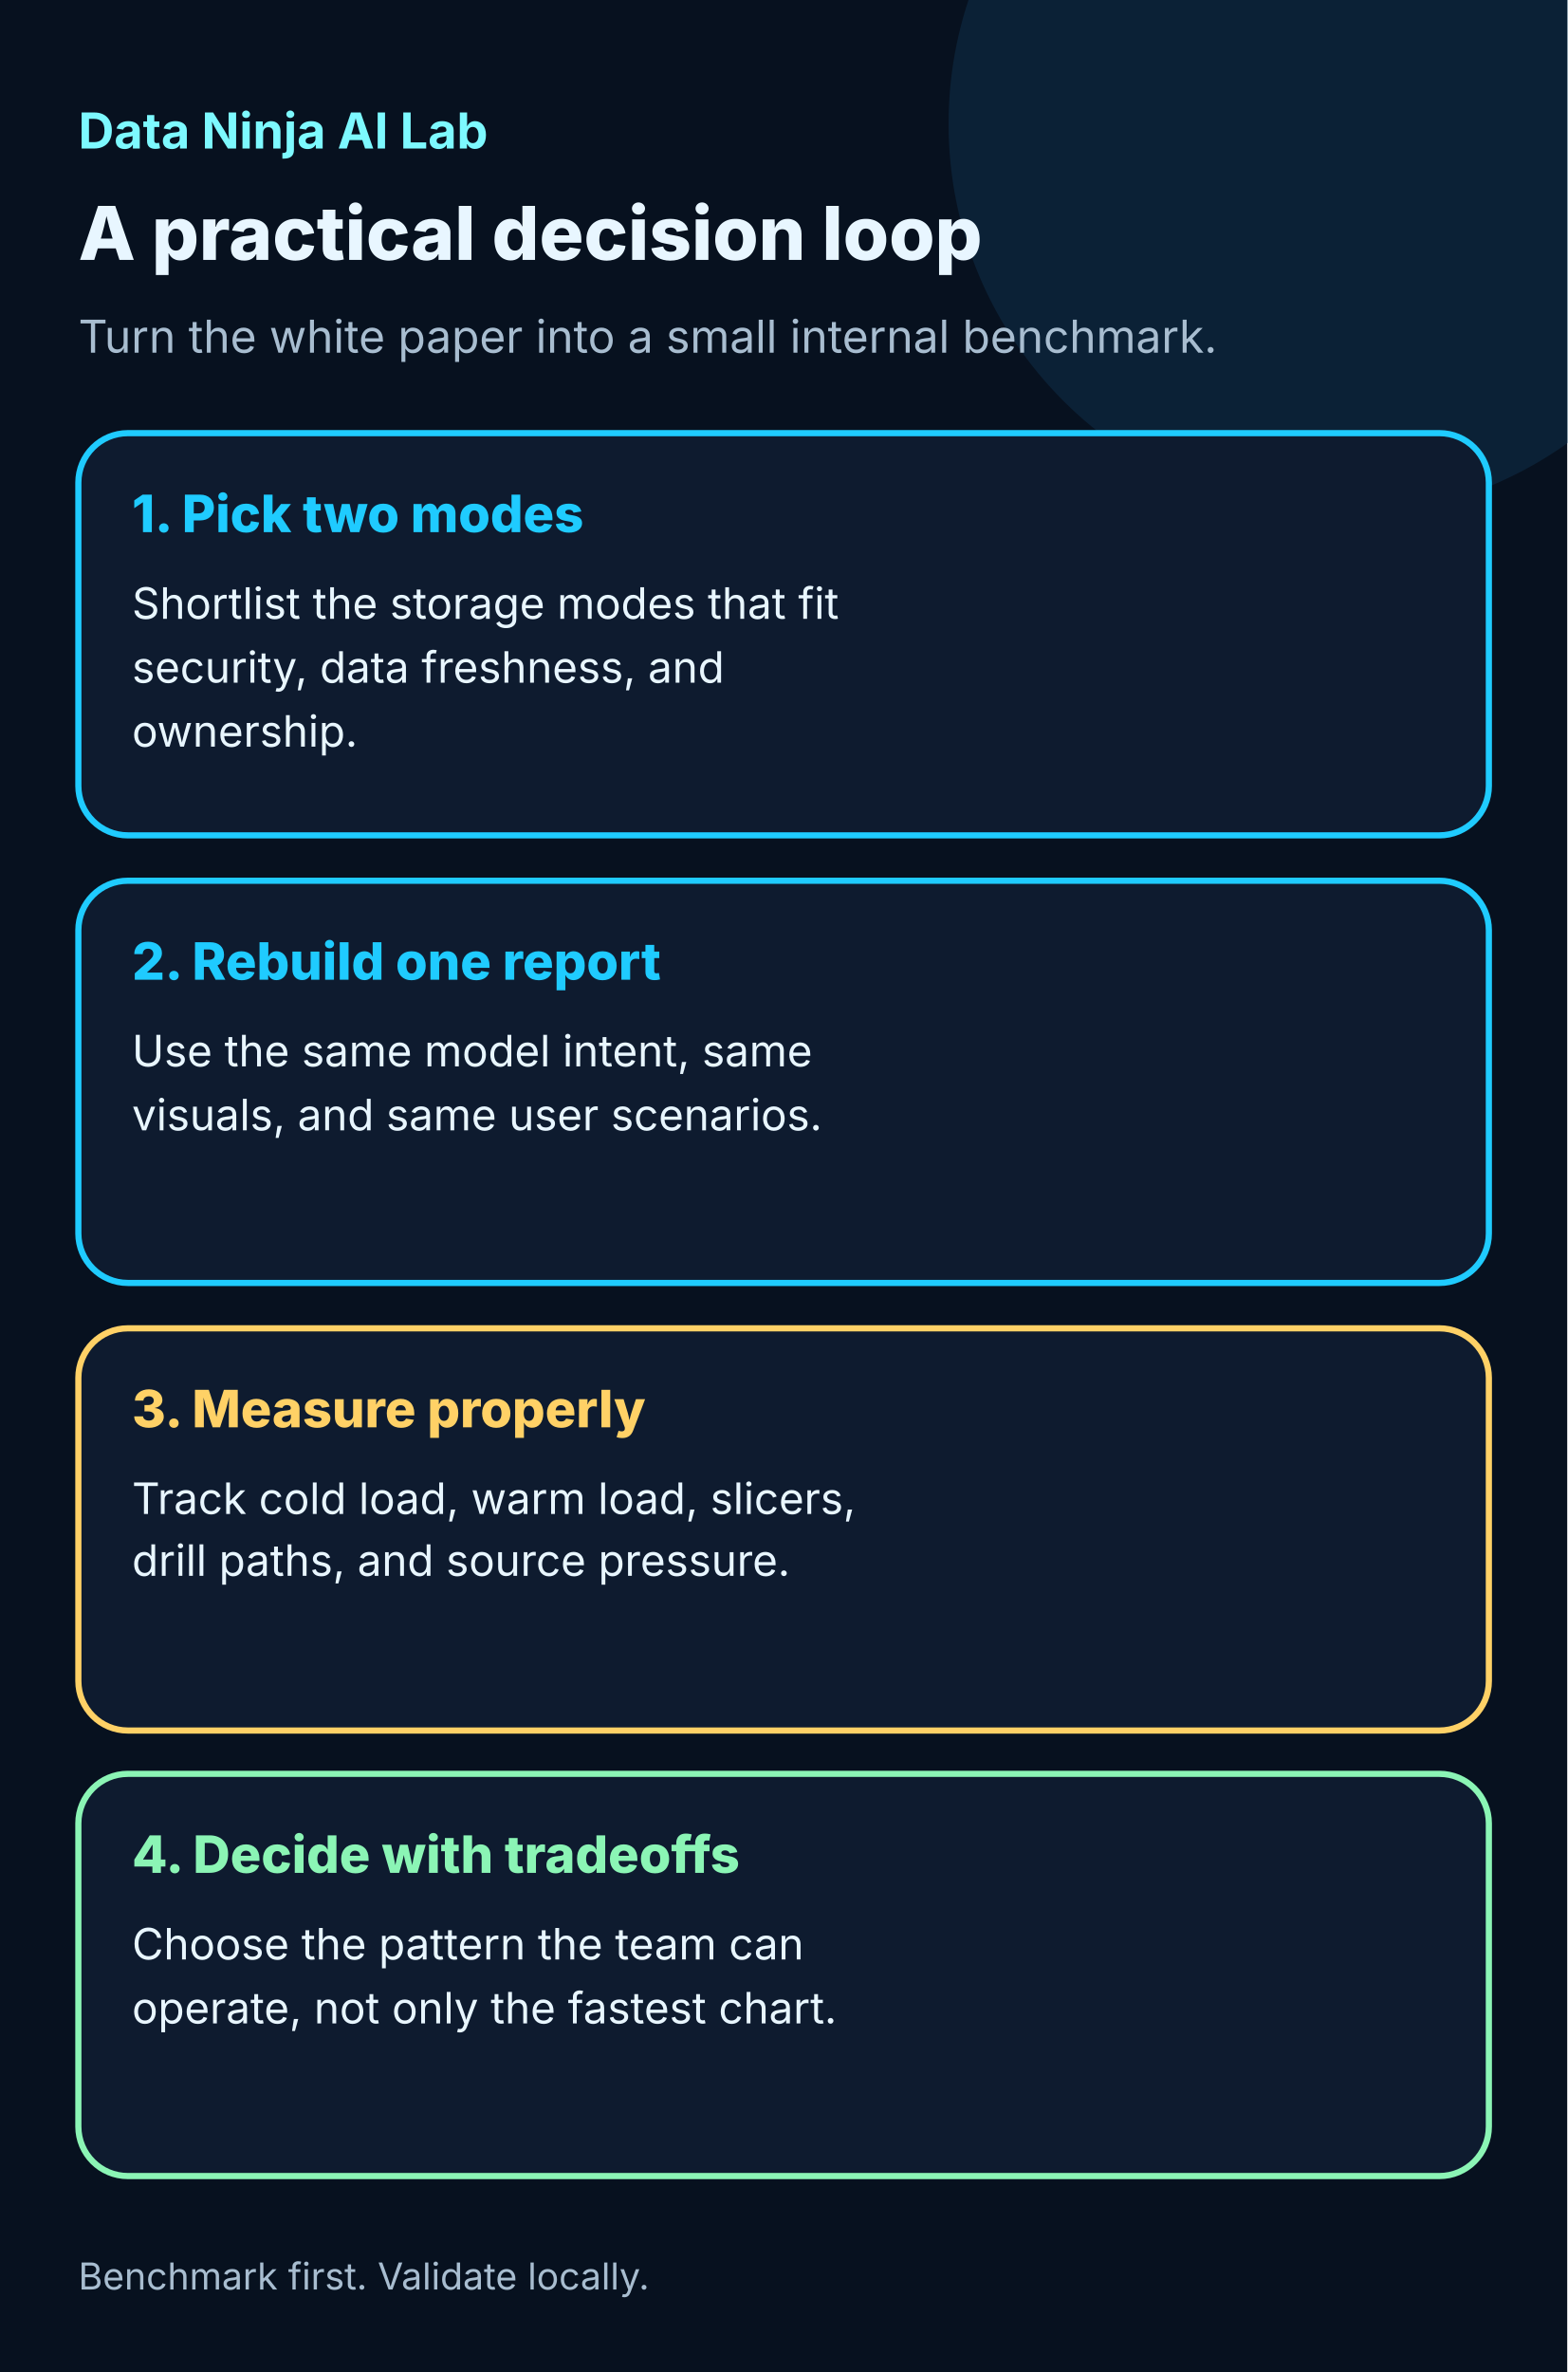
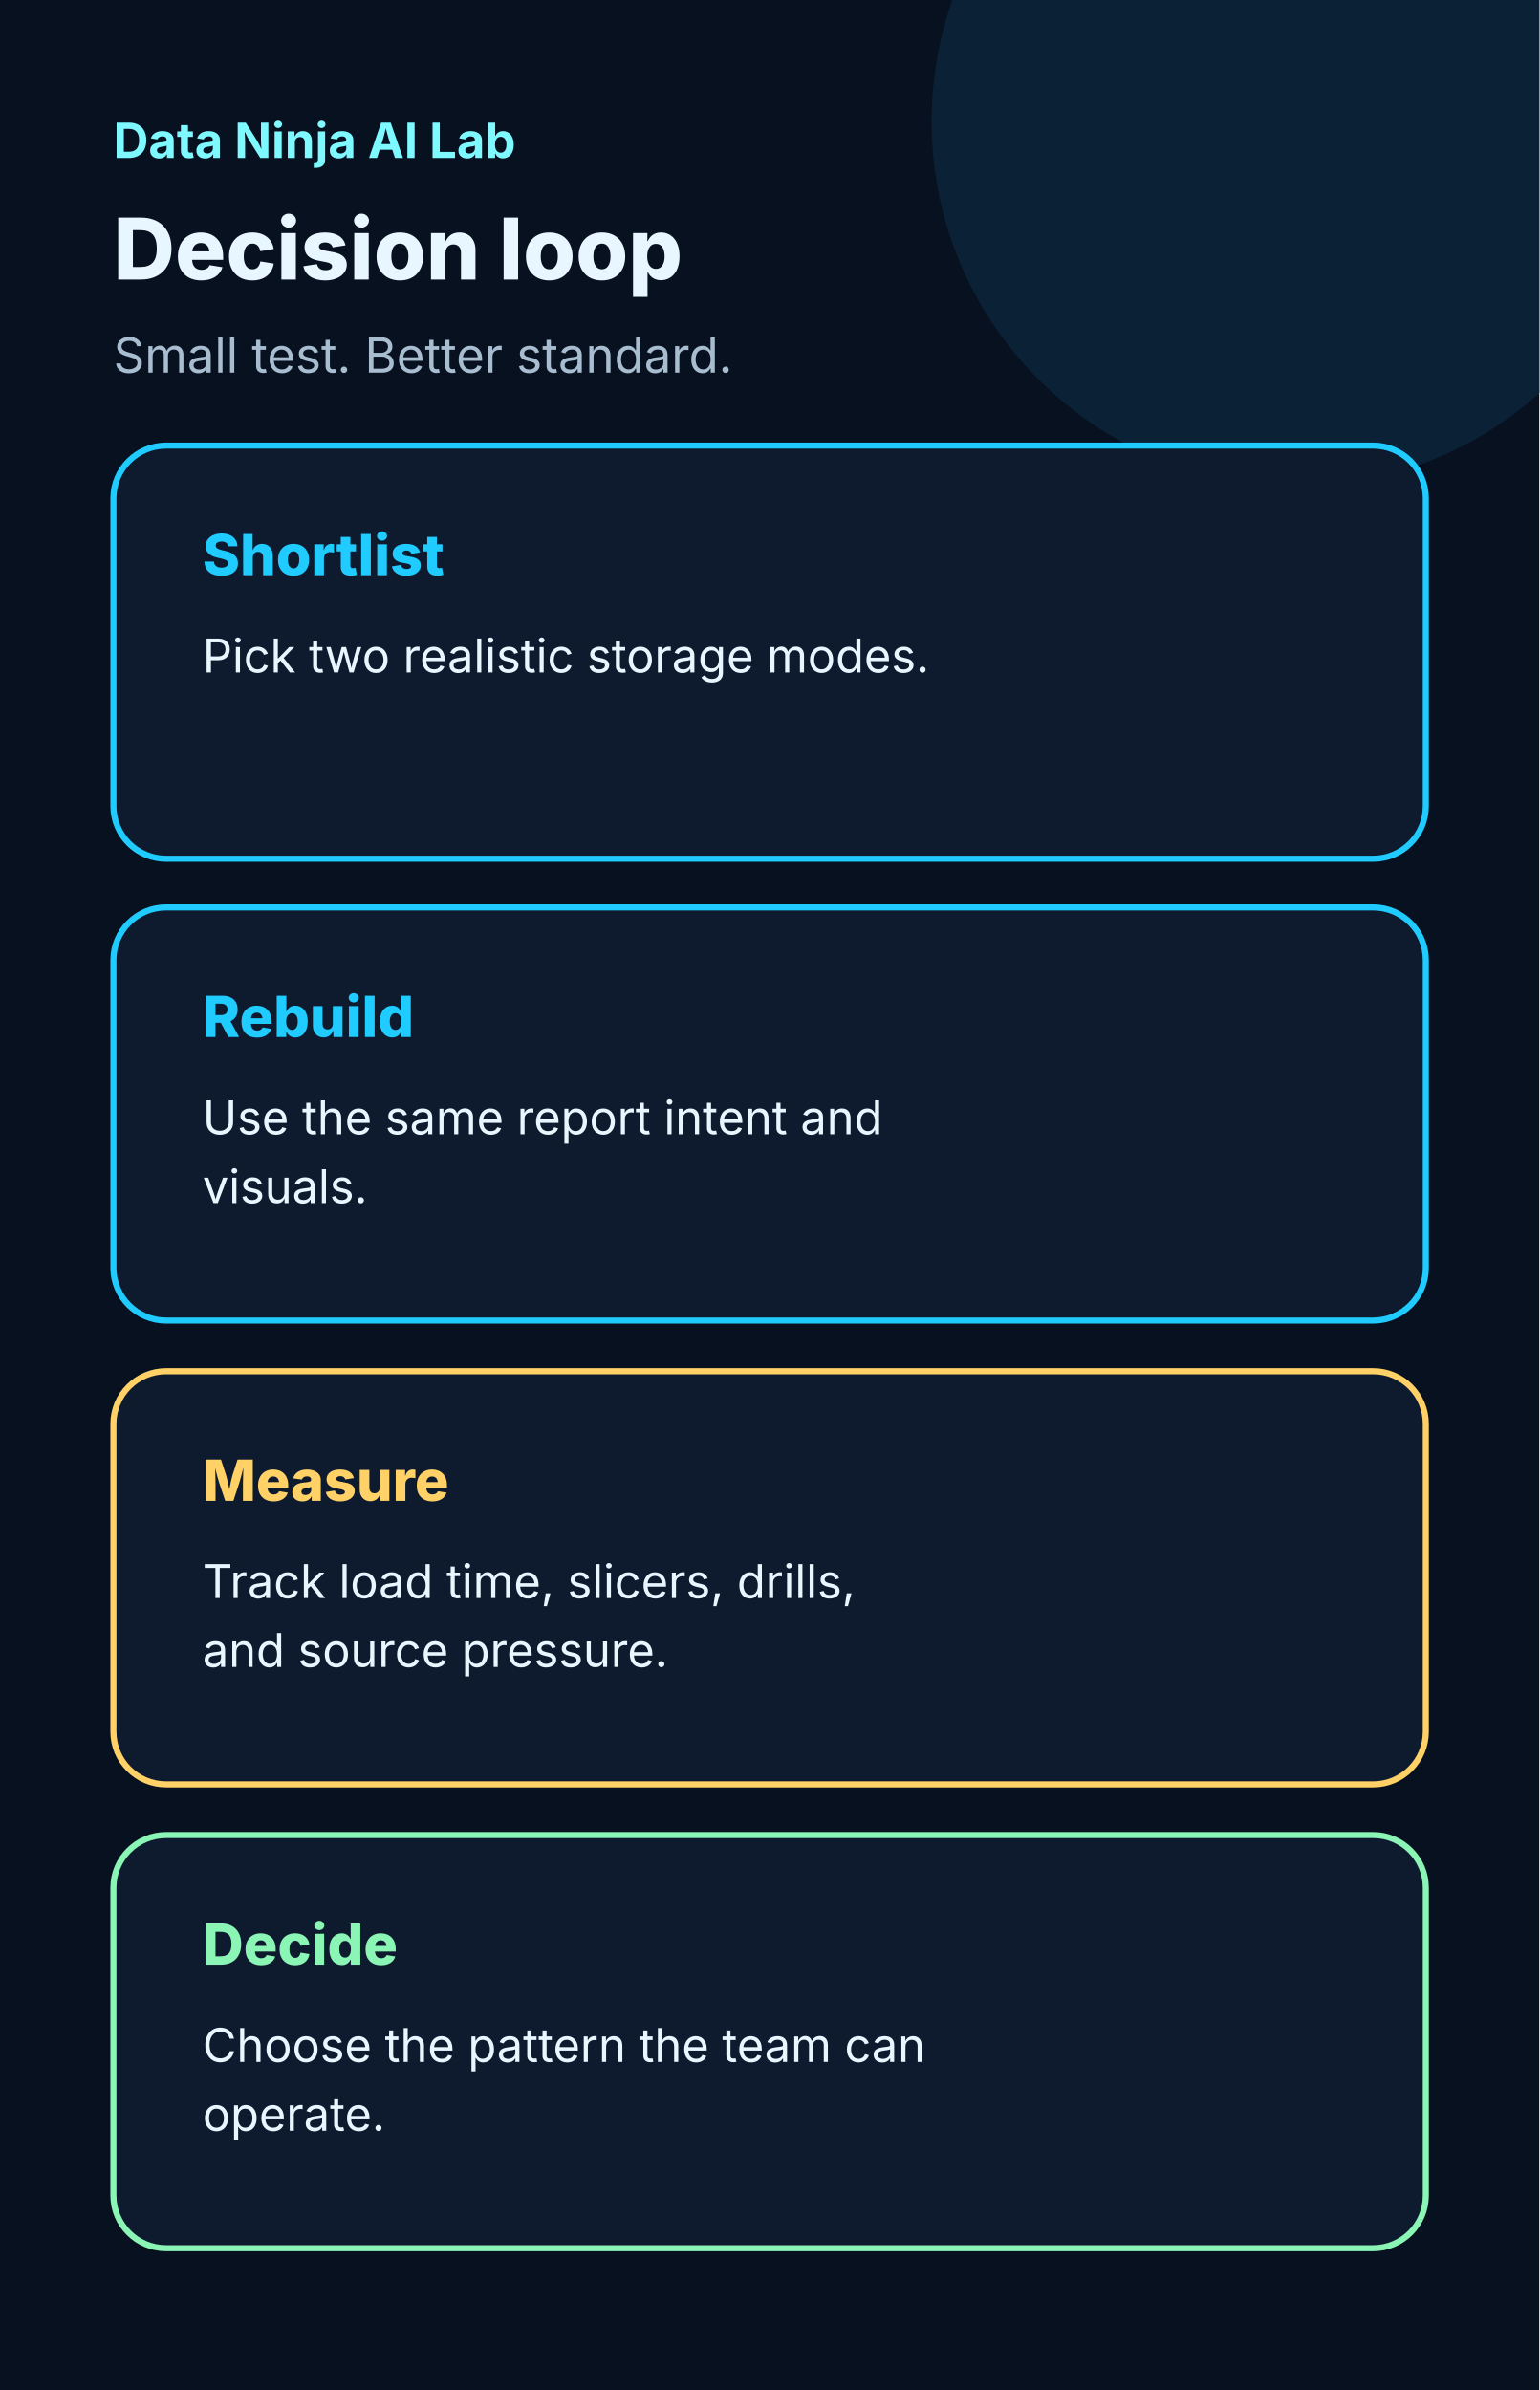
- <svg xmlns="http://www.w3.org/2000/svg" width="760" height="1150" viewBox="0 0 760 1150" role="img" aria-labelledby="title desc">
-   <rect width="760" height="1150" fill="#07111f" />
-   <circle cx="650" cy="60" r="190" fill="#123f61" opacity="0.35" />
-   <text x="38" y="72" fill="#7df9ff" font-family="Inter,Segoe UI,Arial,sans-serif" font-size="24" font-weight="700">Data Ninja AI Lab</text>
-   <text x="38" y="126" fill="#e8f6ff" font-family="Inter,Segoe UI,Arial,sans-serif" font-size="36" font-weight="800">A practical decision loop</text>
-   <text x="38" y="171" fill="#a8bdd0" font-family="Inter,Segoe UI,Arial,sans-serif" font-size="22">Turn the white paper into a small internal benchmark.</text>
-   <rect x="38" y="210" width="684" height="195" rx="24" fill="#0e1b2f" stroke="#1fcbff" stroke-width="3" />
-   <text x="64" y="258" fill="#1fcbff" font-family="Inter,Segoe UI,Arial,sans-serif" font-size="25" font-weight="800">1. Pick two modes</text>
-   <text x="64" y="300" fill="#e8f6ff" font-family="Inter,Segoe UI,Arial,sans-serif" font-size="21">Shortlist the storage modes that fit</text>
-   <text x="64" y="331" fill="#e8f6ff" font-family="Inter,Segoe UI,Arial,sans-serif" font-size="21">security, data freshness, and</text>
-   <text x="64" y="362" fill="#e8f6ff" font-family="Inter,Segoe UI,Arial,sans-serif" font-size="21">ownership.</text>
-   <rect x="38" y="427" width="684" height="195" rx="24" fill="#0e1b2f" stroke="#1fcbff" stroke-width="3" />
-   <text x="64" y="475" fill="#1fcbff" font-family="Inter,Segoe UI,Arial,sans-serif" font-size="25" font-weight="800">2. Rebuild one report</text>
-   <text x="64" y="517" fill="#e8f6ff" font-family="Inter,Segoe UI,Arial,sans-serif" font-size="21">Use the same model intent, same</text>
-   <text x="64" y="548" fill="#e8f6ff" font-family="Inter,Segoe UI,Arial,sans-serif" font-size="21">visuals, and same user scenarios.</text>
-   <rect x="38" y="644" width="684" height="195" rx="24" fill="#0e1b2f" stroke="#ffd166" stroke-width="3" />
-   <text x="64" y="692" fill="#ffd166" font-family="Inter,Segoe UI,Arial,sans-serif" font-size="25" font-weight="800">3. Measure properly</text>
-   <text x="64" y="734" fill="#e8f6ff" font-family="Inter,Segoe UI,Arial,sans-serif" font-size="21">Track cold load, warm load, slicers,</text>
-   <text x="64" y="764" fill="#e8f6ff" font-family="Inter,Segoe UI,Arial,sans-serif" font-size="21">drill paths, and source pressure.</text>
-   <rect x="38" y="860" width="684" height="195" rx="24" fill="#0e1b2f" stroke="#8bf5b5" stroke-width="3" />
-   <text x="64" y="908" fill="#8bf5b5" font-family="Inter,Segoe UI,Arial,sans-serif" font-size="25" font-weight="800">4. Decide with tradeoffs</text>
-   <text x="64" y="950" fill="#e8f6ff" font-family="Inter,Segoe UI,Arial,sans-serif" font-size="21">Choose the pattern the team can</text>
-   <text x="64" y="981" fill="#e8f6ff" font-family="Inter,Segoe UI,Arial,sans-serif" font-size="21">operate, not only the fastest chart.</text>
-   <text x="38" y="1110" fill="#a8bdd0" font-family="Inter,Segoe UI,Arial,sans-serif" font-size="18">Benchmark first. Validate locally.</text>
+ <svg xmlns="http://www.w3.org/2000/svg" width="760" height="1180" viewBox="0 0 760 1180" role="img" aria-labelledby="title desc">
+   <rect width="760" height="1180" fill="#07111f" />
+   <circle cx="640" cy="60" r="180" fill="#123f61" opacity="0.35" />
+   <text x="56" y="78" fill="#7df9ff" font-family="Inter,Segoe UI,Arial,sans-serif" font-size="24" font-weight="700">Data Ninja AI Lab</text>
+   <text x="56" y="138" fill="#e8f6ff" font-family="Inter,Segoe UI,Arial,sans-serif" font-size="42" font-weight="800">Decision loop</text>
+   <text x="56" y="184" fill="#a8bdd0" font-family="Inter,Segoe UI,Arial,sans-serif" font-size="24">Small test. Better standard.</text>
+   <rect x="56" y="220" width="648" height="204" rx="26" fill="#0e1b2f" stroke="#1fcbff" stroke-width="3" />
+   <text x="100" y="284" fill="#1fcbff" font-family="Inter,Segoe UI,Arial,sans-serif" font-size="28" font-weight="800">Shortlist</text>
+   <text x="100" y="332" fill="#e8f6ff" font-family="Inter,Segoe UI,Arial,sans-serif" font-size="23">Pick two realistic storage modes.</text>
+   <rect x="56" y="448" width="648" height="204" rx="26" fill="#0e1b2f" stroke="#1fcbff" stroke-width="3" />
+   <text x="100" y="512" fill="#1fcbff" font-family="Inter,Segoe UI,Arial,sans-serif" font-size="28" font-weight="800">Rebuild</text>
+   <text x="100" y="560" fill="#e8f6ff" font-family="Inter,Segoe UI,Arial,sans-serif" font-size="23">Use the same report intent and</text>
+   <text x="100" y="594" fill="#e8f6ff" font-family="Inter,Segoe UI,Arial,sans-serif" font-size="23">visuals.</text>
+   <rect x="56" y="677" width="648" height="204" rx="26" fill="#0e1b2f" stroke="#ffd166" stroke-width="3" />
+   <text x="100" y="741" fill="#ffd166" font-family="Inter,Segoe UI,Arial,sans-serif" font-size="28" font-weight="800">Measure</text>
+   <text x="100" y="789" fill="#e8f6ff" font-family="Inter,Segoe UI,Arial,sans-serif" font-size="23">Track load time, slicers, drills,</text>
+   <text x="100" y="823" fill="#e8f6ff" font-family="Inter,Segoe UI,Arial,sans-serif" font-size="23">and source pressure.</text>
+   <rect x="56" y="906" width="648" height="204" rx="26" fill="#0e1b2f" stroke="#8bf5b5" stroke-width="3" />
+   <text x="100" y="970" fill="#8bf5b5" font-family="Inter,Segoe UI,Arial,sans-serif" font-size="28" font-weight="800">Decide</text>
+   <text x="100" y="1018" fill="#e8f6ff" font-family="Inter,Segoe UI,Arial,sans-serif" font-size="23">Choose the pattern the team can</text>
+   <text x="100" y="1052" fill="#e8f6ff" font-family="Inter,Segoe UI,Arial,sans-serif" font-size="23">operate.</text>
</svg>
